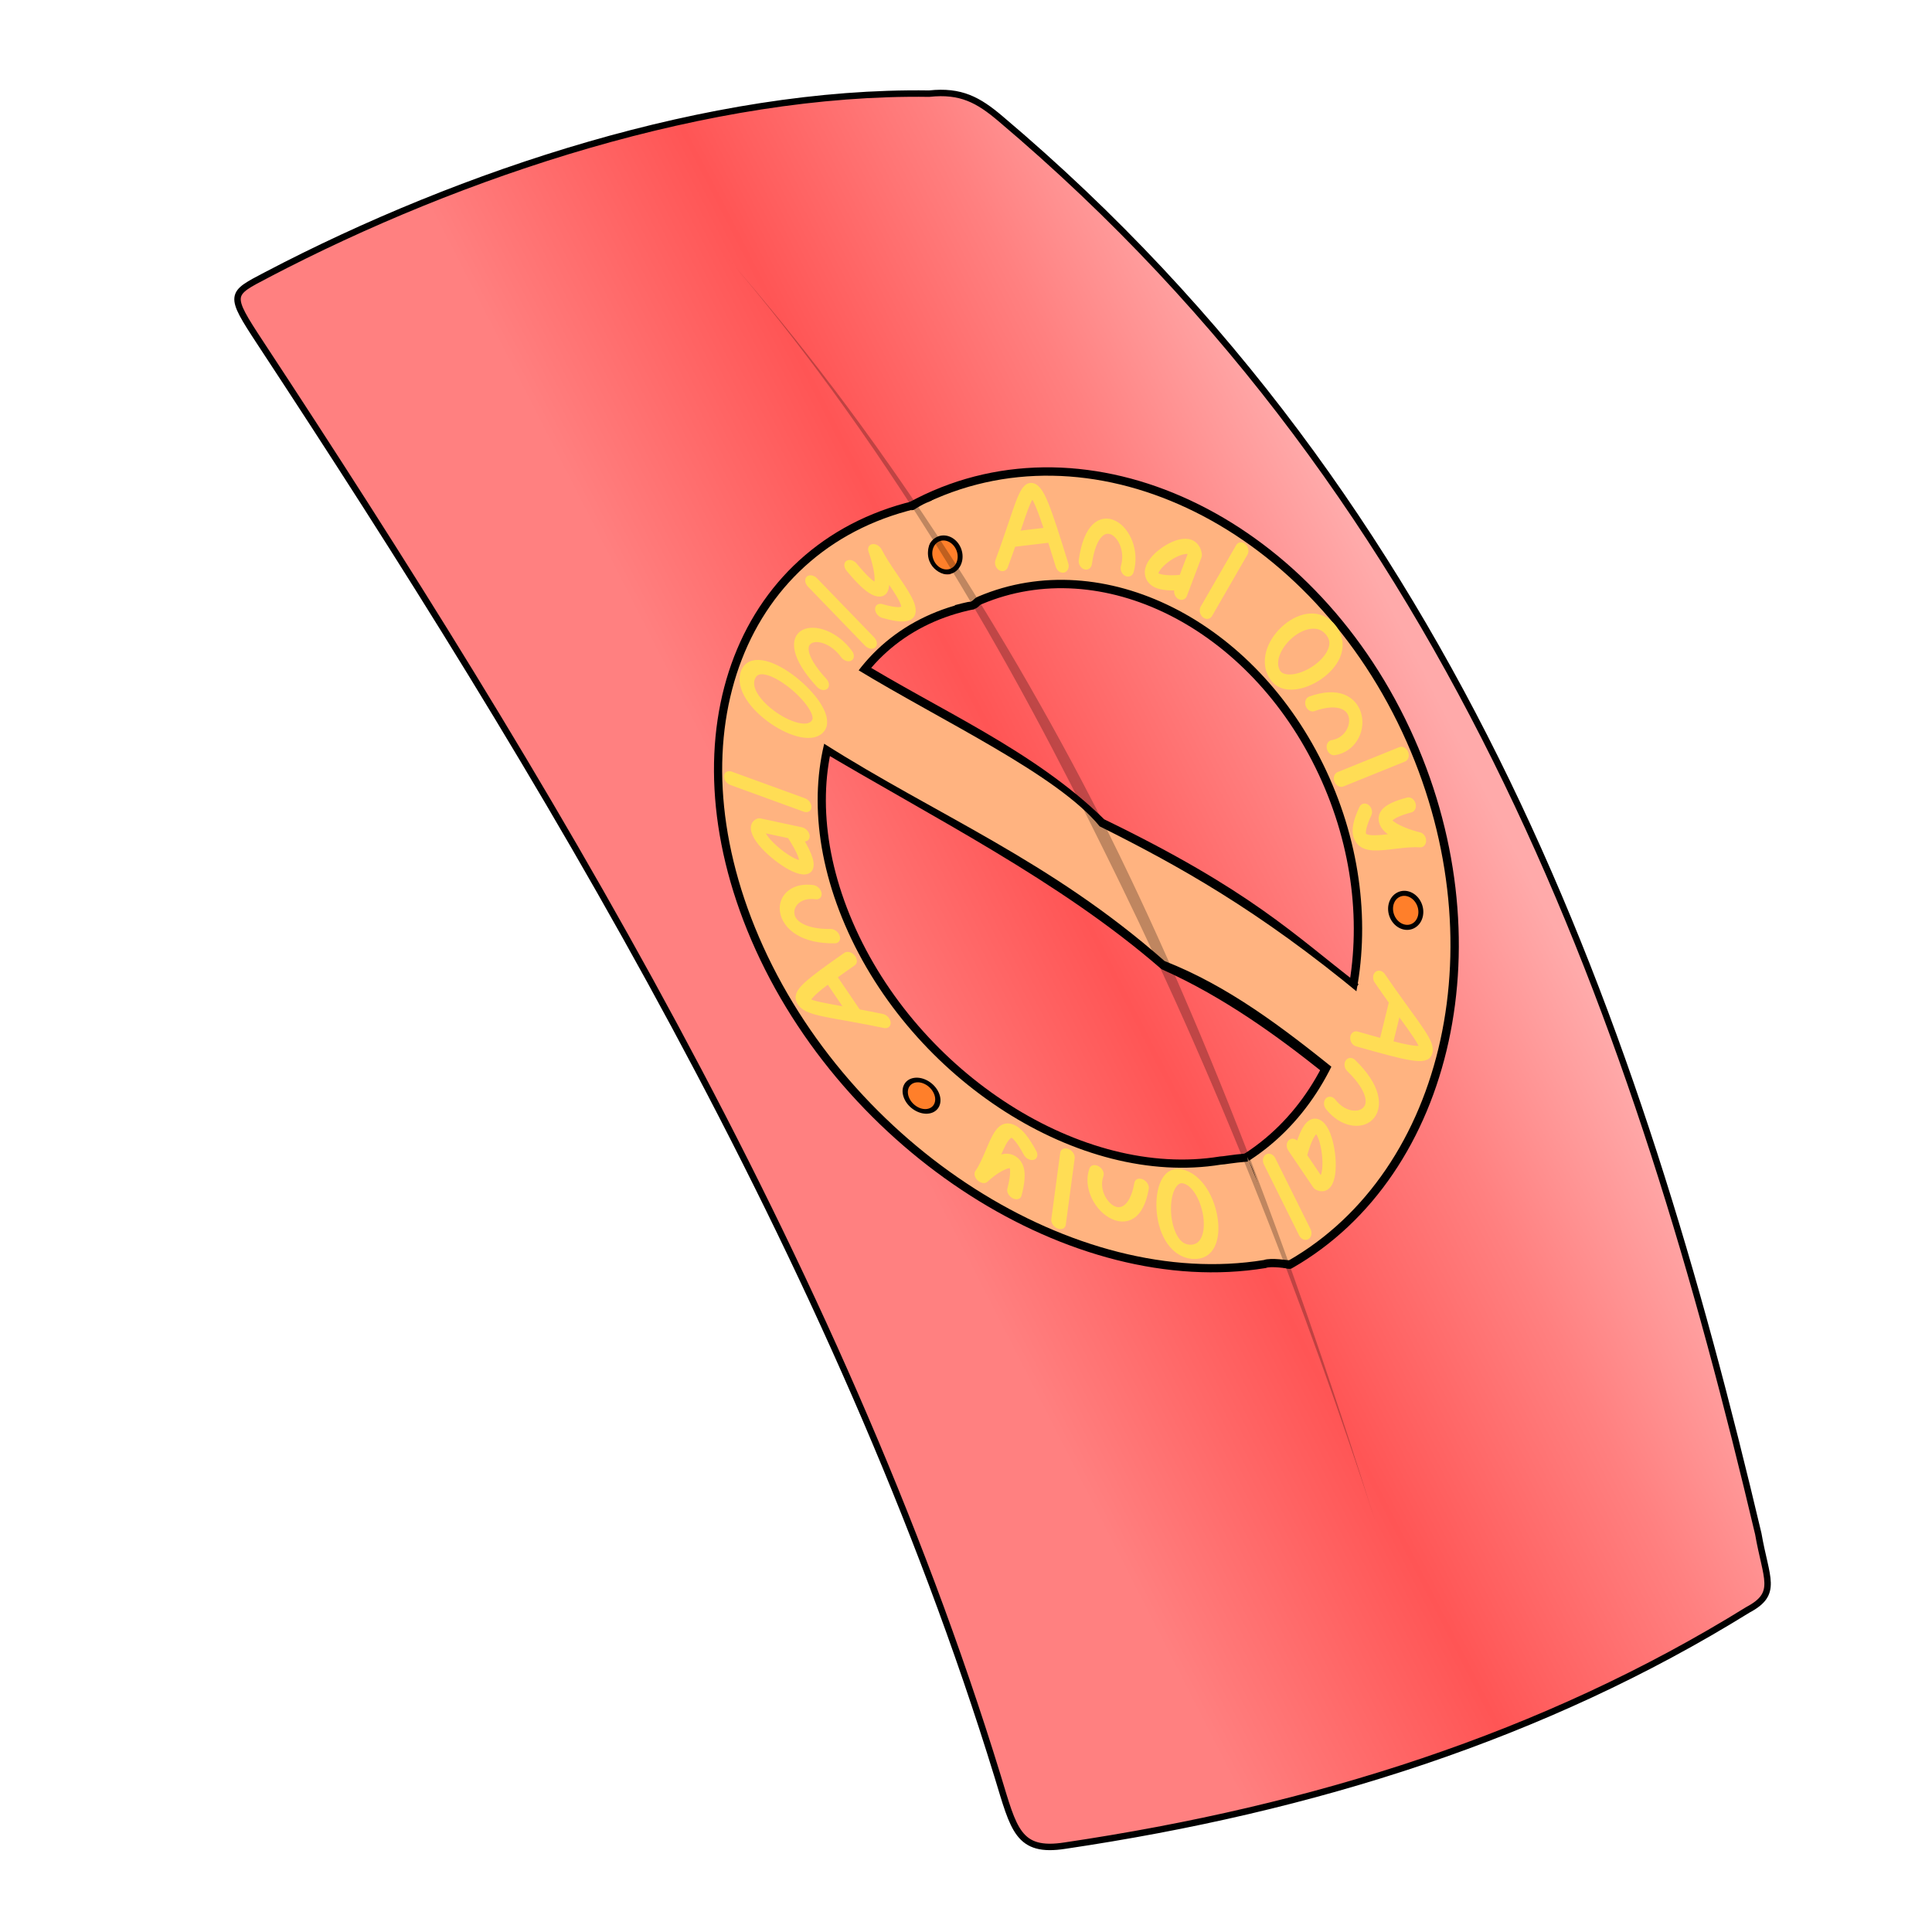
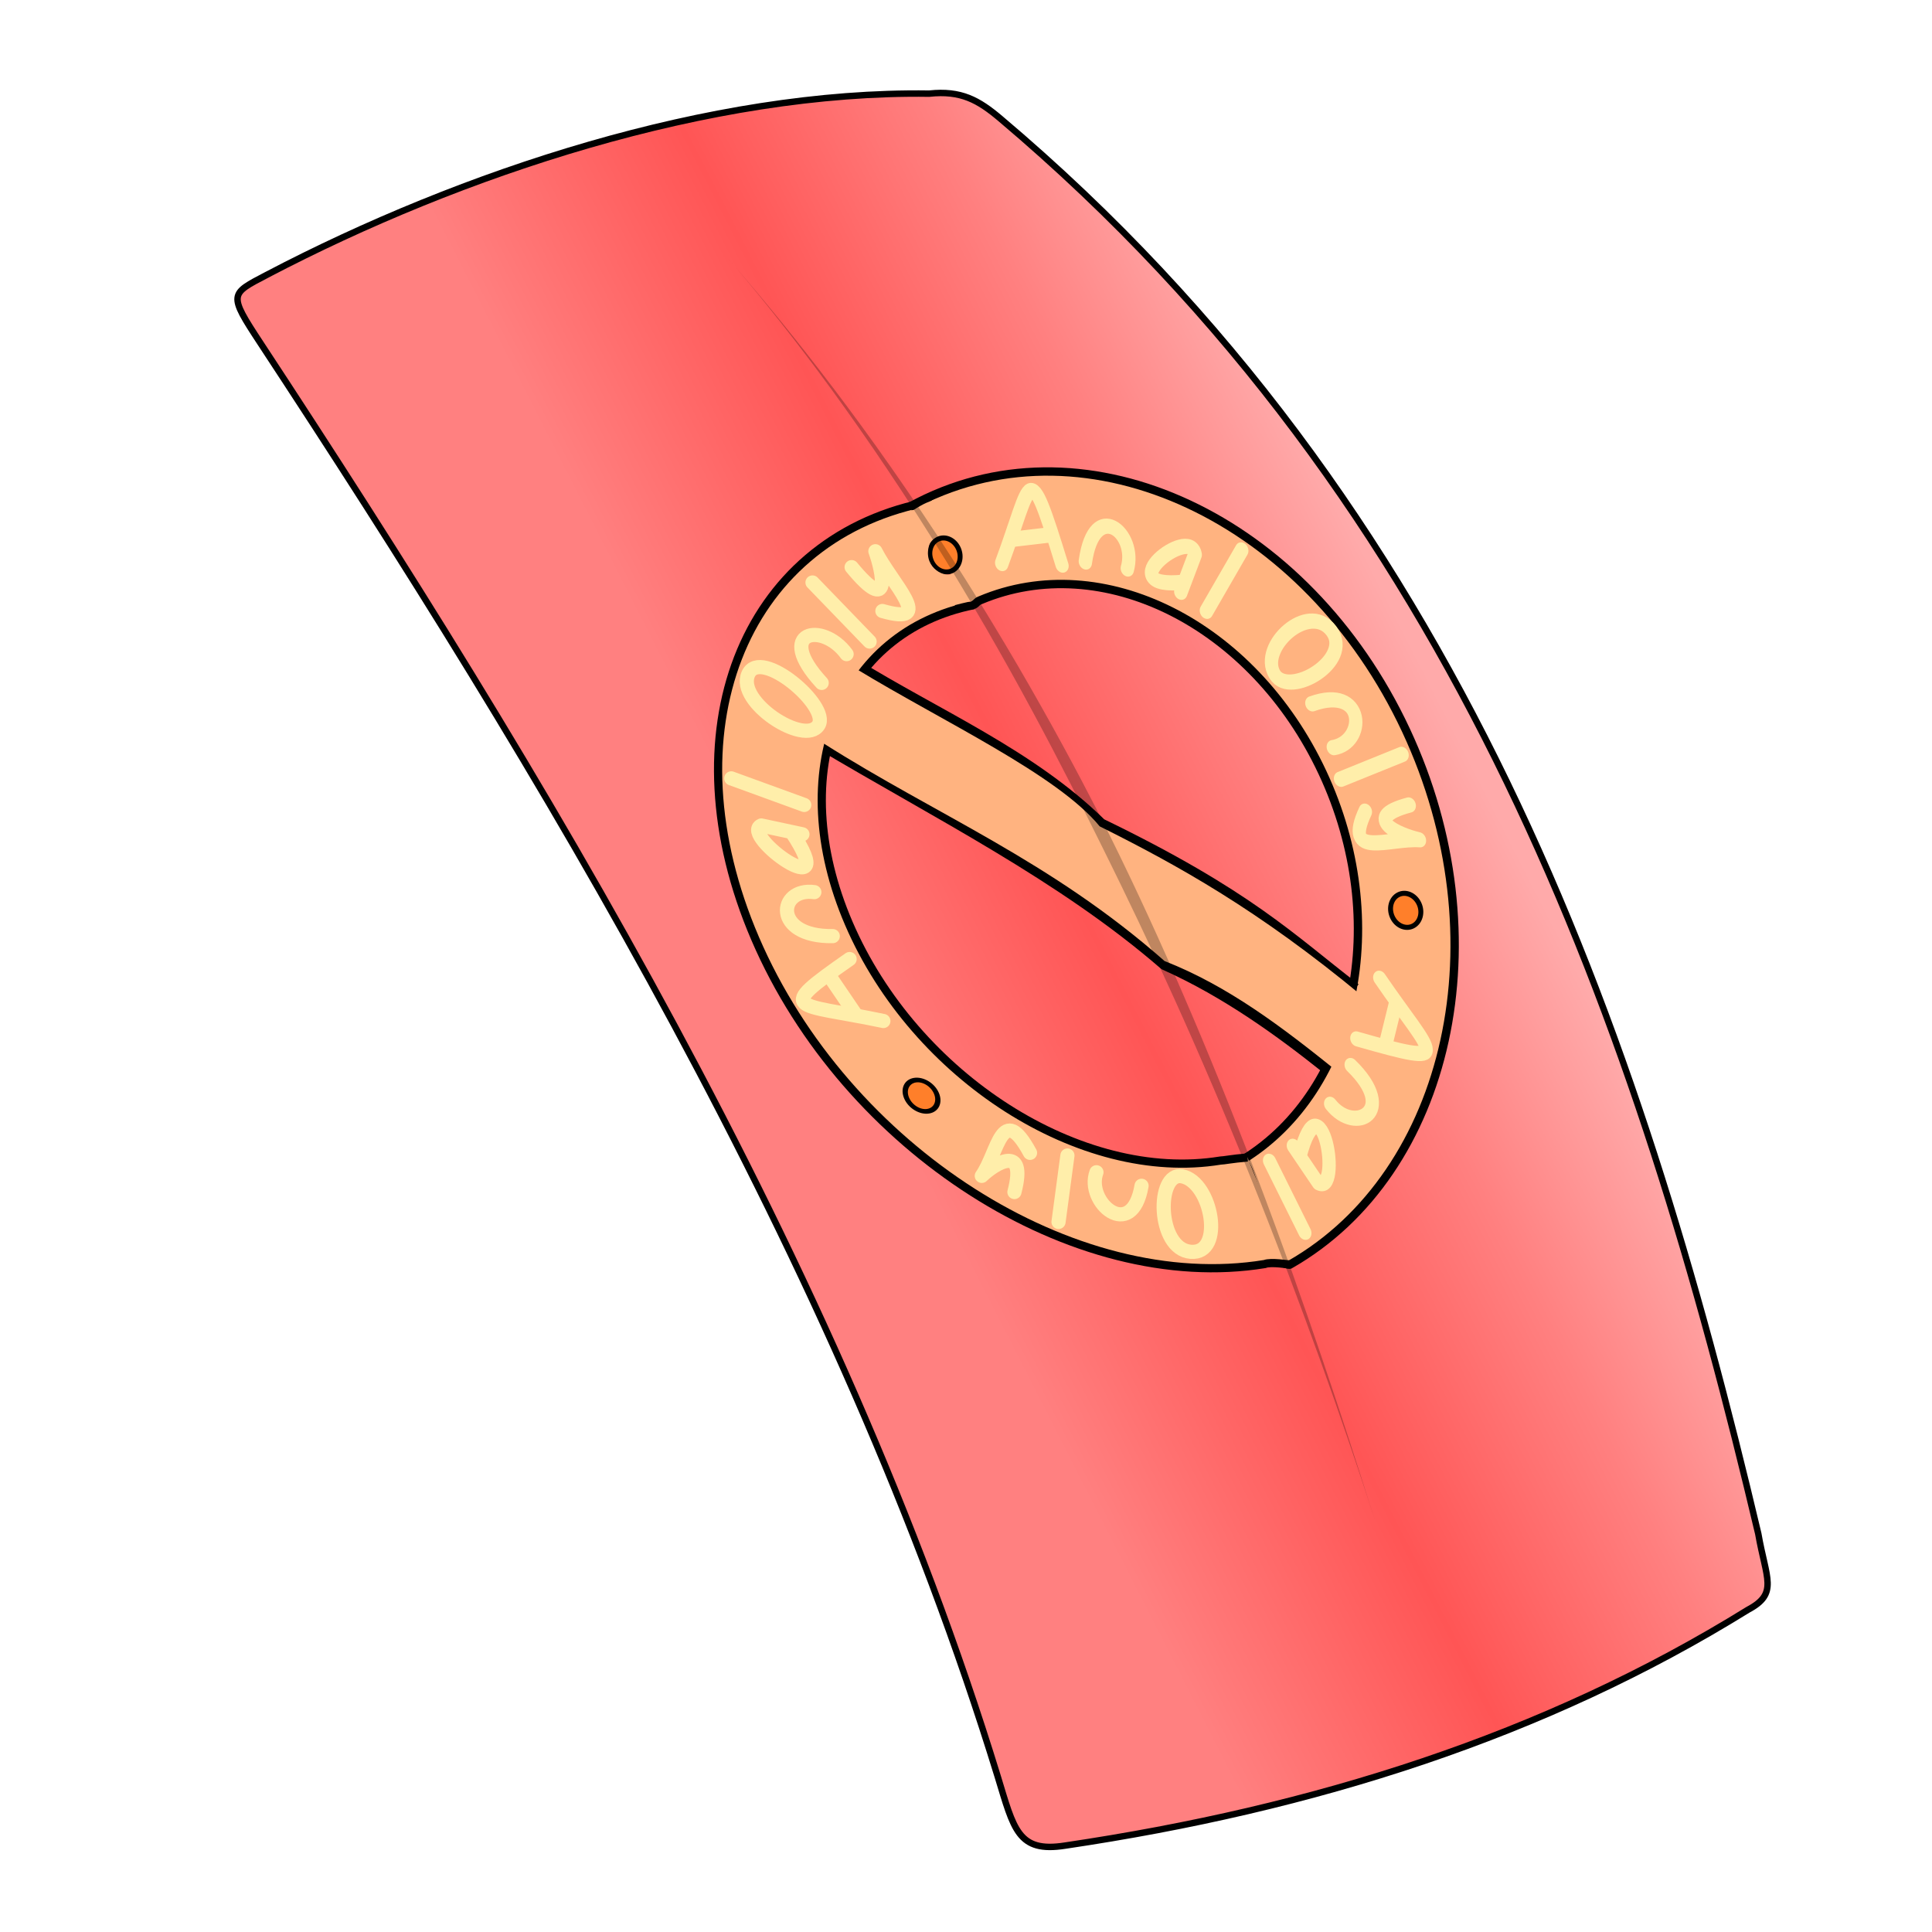
<svg xmlns="http://www.w3.org/2000/svg" version="1.1" viewBox="0 0 300 300">
  <defs>
    <linearGradient id="linearGradient4582" x1="92.796" x2="216.1" y1="161.44" y2="98.517" gradientTransform="translate(2.6966 .89886)" gradientUnits="userSpaceOnUse">
      <stop stop-color="#ff8080" offset="0" />
      <stop stop-color="#ff8080" offset=".241" />
      <stop stop-color="#f55" offset=".535" />
      <stop stop-color="#ff8080" offset=".791" />
      <stop stop-color="#faa" offset="1" />
    </linearGradient>
  </defs>
  <path d="m41.441 42.67c30.243-15.841 68.956-28.626 102.83-28.128 4.958-0.536 7.664 1 11.042 3.851 71.398 60.297 99.123 141.13 117.71 219.76 1.225 7.049 3.167 9.279-1.605 11.813-31.637 19.611-67.437 30.894-106.02 36.617-7.367 1.161-7.969-2.555-10.479-10.741-24.643-80.219-71.017-156.47-114.48-222.57-5.042-7.667-4.737-7.593 1.004-10.6z" fill="url(#linearGradient4582)" stroke="#000" stroke-width="1px" />
  <path d="m151.11 93.96c0.68-0.345 0.414-0.465 1.107-0.757 18.927-7.985 42.312 3.595 53.148 26.785 10.784 23.08 5.218 49.268-12.363 60.073 2.779 4.01 3.425 16.586 7.311 16.299 24.922-14.223 33.043-50.787 18.015-82.951-15.408-32.975-49.314-48.838-75.731-35.431l-2e-5 -6e-5c-0.678 0.344-1.494 0.796-2.149 1.172" fill="#ffb380" stroke="#000" stroke-width="1.299" />
-   <g stroke-linecap="round" stroke-linejoin="round">
-     <g transform="matrix(.7075 -.35907 .40009 .85628 29.408 -33.958)" fill="none" stroke="#fd5" stroke-width="2.541">
-       <path d="m79.261 175.09c12.406-9.895 13.767-14.39 10.583 4.719" />
-       <path d="m83.322 172.38 6.492 1.979" />
-       <path d="m94.232 181.09c6.982-8.85 11.659-0.305 6.864 4.147" />
-       <path d="m108.65 192.62 5.755-4.543c1.561-4.645-18.755-1.262-4.255 3.342" />
-       <path d="m111.62 197.32 11.369-6.364" />
-       <path d="m132.18 209.46c1.513 5.989-13.022 6.838-13.657 2.217-0.724-5.269 12.133-8.254 13.657-2.217z" />
-       <path d="m122.66 218.73c11.213 1.161 6.498 9.685 0.171 8.018" />
-       <path d="m121.49 231.92 12.996 0.93" />
-       <path d="m131.56 240.8c-10.006-1.785-4.145 3.754-1.073 5.863-5.304-2.641-15.28-2.805-7.222-8.223" />
-     </g>
-     <ellipse transform="matrix(.89173 -.45257 .42331 .90598 0 0)" cx="96.511" cy="143.33" rx="2.312" ry="2.678" fill="#ff7f2a" stroke="#000" stroke-width=".774" />
-     <ellipse transform="matrix(.89173 -.45257 .42331 .90598 0 0)" cx="137.99" cy="224.96" rx="2.312" ry="2.678" fill="#ff7f2a" stroke="#000" stroke-width=".774" />
-     <g transform="matrix(.7075 -.35907 .40009 .85628 29.408 -33.958)" fill="none" stroke="#fd5" stroke-width="2.541">
-       <path d="m111.96 264.01c3.017 15.579 6.369 18.87-9.087 7.189" />
-       <path d="m112.46 269.13-4.763 4.835" />
-       <path d="m99.657 274.67c4.605 10.289-5.134 10.472-6.857 4.16" />
-       <path d="m82.704 282.21 1.357 7.205c3.392 3.536 9.812-16.033-0.989-5.319" />
-       <path d="m77.244 282.64 0.369 13.024" />
-     </g>
+   <g transform="matrix(.7075 -.35907 .40009 .85628 29.408 -33.958)" fill="none" stroke="#fea" stroke-linecap="round" stroke-linejoin="round" stroke-width="2.541">
+     <path d="m79.261 175.09c12.406-9.895 13.767-14.39 10.583 4.719" />
+     <path d="m83.322 172.38 6.492 1.979" />
+     <path d="m94.232 181.09c6.982-8.85 11.659-0.305 6.864 4.147" />
+     <path d="m108.65 192.62 5.755-4.543c1.561-4.645-18.755-1.262-4.255 3.342" />
+     <path d="m111.62 197.32 11.369-6.364" />
+     <path d="m132.18 209.46c1.513 5.989-13.022 6.838-13.657 2.217-0.724-5.269 12.133-8.254 13.657-2.217z" />
+     <path d="m122.66 218.73c11.213 1.161 6.498 9.685 0.171 8.018" />
+     <path d="m121.49 231.92 12.996 0.93" />
+     <path d="m131.56 240.8c-10.006-1.785-4.145 3.754-1.073 5.863-5.304-2.641-15.28-2.805-7.222-8.223" />
+   </g>
+   <ellipse transform="matrix(.89173 -.45257 .42331 .90598 0 0)" cx="96.511" cy="143.33" rx="2.312" ry="2.678" fill="#ff7f2a" stroke="#000" stroke-linecap="round" stroke-linejoin="round" stroke-width=".774" />
+   <ellipse transform="matrix(.89173 -.45257 .42331 .90598 0 0)" cx="137.99" cy="224.96" rx="2.312" ry="2.678" fill="#ff7f2a" stroke="#000" stroke-linecap="round" stroke-linejoin="round" stroke-width=".774" />
+   <g transform="matrix(.7075 -.35907 .40009 .85628 29.408 -33.958)" fill="none" stroke="#fea" stroke-linecap="round" stroke-linejoin="round" stroke-width="2.541">
+     <path d="m111.96 264.01c3.017 15.579 6.369 18.87-9.087 7.189" />
+     <path d="m112.46 269.13-4.763 4.835" />
+     <path d="m99.657 274.67c4.605 10.289-5.134 10.472-6.857 4.16" />
+     <path d="m82.704 282.21 1.357 7.205c3.392 3.536 9.812-16.033-0.989-5.319" />
+     <path d="m77.244 282.64 0.369 13.024" />
  </g>
  <path d="m210.18 153.84c-10.043-7.7-16.541-14.465-39.459-25.56-10.881-10.727-25.446-16.85-38.459-24.912-3.367 3.585-8.6 3.443-4.965 11.628 18.339 10.948 37.755 20.567 53.752 34.409 9.684 4.343 18.145 10.522 25.099 16.067" fill="#ff8080" stroke="#000" stroke-width="2.549" />
  <path d="m193.72 179.73c-2.559 0.22-3.605 0.468-4.236 0.485-21.597 3.522-47.423-12.971-57.684-36.838-10.066-23.413-1.413-45.224 19.377-49.406-3.179 1.223-14.598-9.628-7.879-15.853-28.099 5.91-39.769 35.683-26.035 67.63 14.076 32.739 49.502 55.363 79.127 50.532 0.933-0.378 3.695 0.074 4.014 0.085" fill="#ffb380" stroke="#000" stroke-width="1.274" />
  <path d="m211.67 154.78c-16.324-13.546-28.874-20.454-40.913-26.466-6.552-8.025-24.36-16.271-37.765-24.429-8.171 1.752-4.614 7.569-5.189 11.496 17.674 11.239 35.214 18.162 53.028 33.85 9.942 3.891 18.39 10.363 26.713 17.052" fill="#ffb380" stroke-width=".85" />
-   <g stroke-linecap="round" stroke-linejoin="round">
-     <ellipse transform="matrix(.98696 -.16095 .39499 .91869 0 0)" cx="66.224" cy="196.8" rx="2.342" ry="2.622" fill="#ff7f2a" stroke="#000" stroke-width=".771" />
-     <g transform="matrix(.79339 -.12938 .36551 .85012 31.785 -49.215)" fill="none" stroke="#fd5" stroke-width="2.59">
-       <path d="m18.915 247.26c-14.822-5.666-19.387-4.557-1.306-11.513" />
-       <path d="m14.31 245.22-1.59-6.598" />
-       <path d="m16.336 231.37c-11.169-1.523-6.181-9.89 0.089-8.02" />
-       <path d="m18.787 213.14-6.835-2.652c-4.794 1.013 8.433 16.8 5.039 1.97" />
-       <path d="m21.427 208.18-11.254-6.565" />
-       <path d="m34.218 187.83c-4.691-10.25 5.046-10.515 6.822-4.217" />
-       <path d="m46.234 182.11-5.796-11.669" />
-       <path d="m48.797 168.91c3.541 9.527 5.339 1.665 5.596-2.052 0.417 5.911 5.339 14.589-3.419 10.396" />
-       <path d="m21.481 184.31c4.393-4.343 12.502 7.749 8.842 10.642-4.172 3.299-13.27-6.264-8.842-10.642z" />
-     </g>
-     <g transform="matrix(.79339 -.12938 .36551 .85012 31.785 -49.215)" fill="none" stroke="#fd5" stroke-width="2.59">
-       <path d="m56.974 295.21c-6.008-1.436-0.022-14.708 4.367-13.129 5.005 1.801 1.689 14.576-4.367 13.129z" />
-       <path d="m53.178 282.58c-6.227 9.397-11.594 1.268-7.184-3.566" />
-       <path d="m42.003 275.35-6.848 11.084" />
-       <path d="m29.438 280.11c6.22-8.039-1.405-5.413-4.698-3.668 4.799-3.476 9.569-12.238 10.634-2.587" />
-     </g>
-   </g>
+   <ellipse transform="matrix(.98696 -.16095 .39499 .91869 0 0)" cx="66.224" cy="196.8" rx="2.342" ry="2.622" fill="#ff7f2a" stroke="#000" stroke-linecap="round" stroke-linejoin="round" stroke-width=".771" />
+   <path d="m137.17 158.54c-13.831-2.899-17.047-1.366-5.244-9.618" fill="none" stroke="#fea" stroke-linecap="round" stroke-linejoin="round" stroke-width="2.2" />
+   <path d="m132.77 157.4-3.674-5.404" fill="none" stroke="#fea" stroke-linecap="round" stroke-linejoin="round" stroke-width="2.2" />
+   <path d="m129.31 145.36c-9.418 0.15-8.519-7.608-2.861-6.829" fill="none" stroke="#fea" stroke-linecap="round" stroke-linejoin="round" stroke-width="2.2" />
+   <path d="m124.6 129.55-6.392-1.37c-3.433 1.482 12.831 13.191 4.718 1.022" fill="none" stroke="#fea" stroke-linecap="round" stroke-linejoin="round" stroke-width="2.2" />
+   <path d="m124.88 124.99-11.328-4.125" fill="none" stroke="#fea" stroke-linecap="round" stroke-linejoin="round" stroke-width="2.2" />
+   <path d="m127.59 106.04c-7.468-8.107 0.16-9.592 3.871-4.468" fill="none" stroke="#fea" stroke-linecap="round" stroke-linejoin="round" stroke-width="2.2" />
+   <path d="m135.03 99.619-8.864-9.17" fill="none" stroke="#fea" stroke-linecap="round" stroke-linejoin="round" stroke-width="2.2" />
+   <path d="m132.24 88.065c6.292 7.641 4.844 0.725 3.69-2.469 2.491 4.971 9.568 11.712 1.087 9.28" fill="none" stroke="#fea" stroke-linecap="round" stroke-linejoin="round" stroke-width="2.2" />
+   <path d="m116.19 104.69c1.897-4.261 12.751 4.97 10.905 7.903-2.105 3.344-12.818-3.608-10.905-7.903z" fill="none" stroke="#fea" stroke-linecap="round" stroke-linejoin="round" stroke-width="2.2" />
+   <path d="m184.89 194.38c-5.292-0.444-5.394-12.501-1.334-11.726 4.629 0.884 6.668 12.173 1.334 11.726z" fill="none" stroke="#fea" stroke-linecap="round" stroke-linejoin="round" stroke-width="2.2" />
+   <path d="m177.26 184.13c-1.506 8.794-8.735 2.578-7.003-2.102" fill="none" stroke="#fea" stroke-linecap="round" stroke-linejoin="round" stroke-width="2.2" />
+   <path d="m165.75 179.43-1.382 10.309" fill="none" stroke="#fea" stroke-linecap="round" stroke-linejoin="round" stroke-width="2.2" />
+   <path d="m157.52 185.1c1.997-7.639-3.093-4.42-5.068-2.511 2.537-3.576 3.119-11.642 7.491-3.575" fill="none" stroke="#fea" stroke-linecap="round" stroke-linejoin="round" stroke-width="2.2" />
  <path d="m144.36 84.397c-5e-3 -1.795 2.326-7.506 0.824-6.859-0.972 0.418-1.471 0.465-3.308 1.64-5.58 0.646 1.955 15.957 5.527 15.004 1.533-0.409 2.434-0.598 3.427-0.829 2.73-2.659-2.154-2.783-3.019-4.25-1.455 0.615-4.672-1.25-3.451-4.705z" fill="#ffb380" />
  <path d="m112.65 39.67c8.204 9.462 19.639 24.081 32.046 43.874 12.107 19.315 20.834 36.645 26.031 47.105 0.972 1.956 2.103 4.245 3.363 6.836 7.217 14.845 14.997 32.144 23.216 53.199 7.644 19.583 13.499 36.932 16.403 46.02-2.938-9.194-8.361-26.445-15.658-46.302-7.732-21.039-15.329-38.926-22.341-53.695-1.238-2.608-2.362-4.916-3.336-6.876-5.132-10.329-14.466-27.843-26.904-46.783-12.991-19.782-24.453-33.727-32.82-43.378z" fill-opacity=".251" />
</svg>
